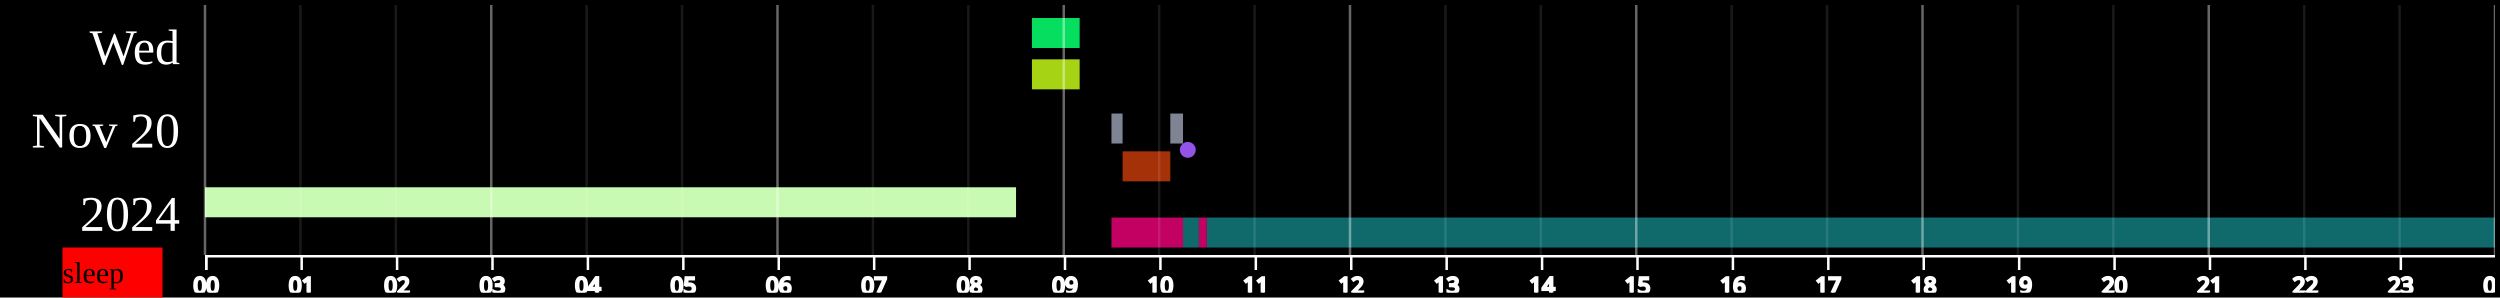
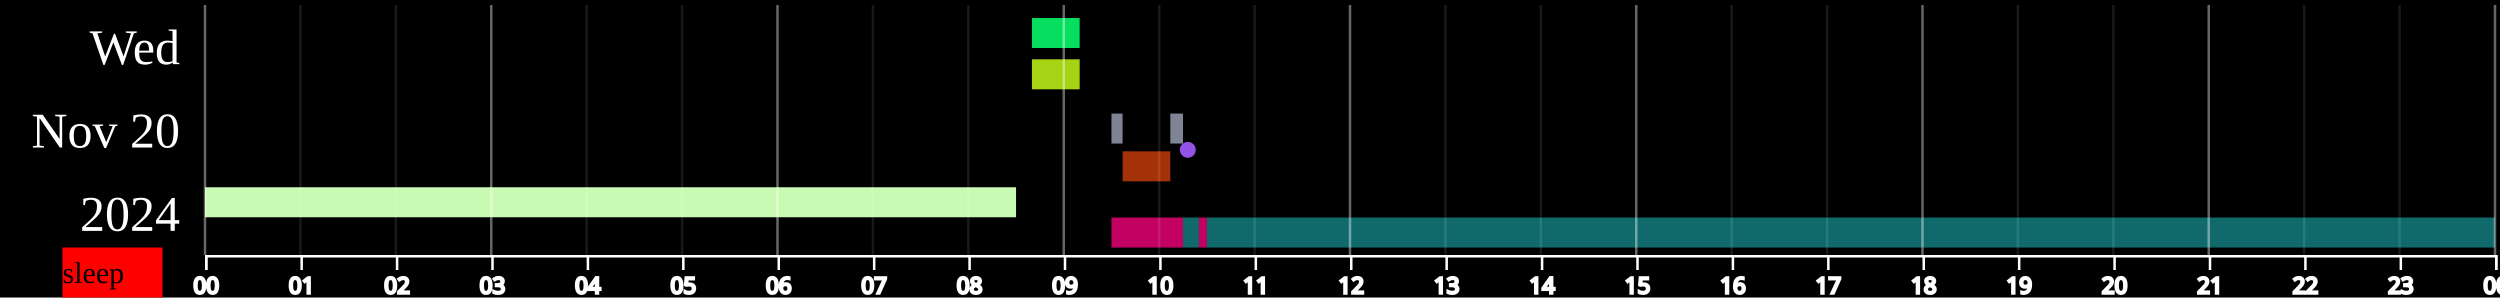
<svg xmlns="http://www.w3.org/2000/svg" height="119" width="1000">
  <defs>
    <symbol id="warning-icon">
      <svg fill="#ff0000" viewBox="0 0 24 24" id="warning-alt" data-name="Flat Line" class="icon flat-line">
        <path id="secondary" d="M10.25,4.19,2.63,18a2,2,0,0,0,1.75,3H19.62a2,2,0,0,0,1.75-3L13.75,4.19A2,2,0,0,0,10.25,4.19Z" style="fill: #ffff00; stroke-width: 2;" />
        <line id="primary-upstroke" x1="12.05" y1="17" x2="11.95" y2="17" style="fill: none; stroke: #ff0000; stroke-linecap: round; stroke-linejoin: round; stroke-width: 2.5;" />
        <path id="primary" d="M12,9v4M10.25,4.19,2.63,18a2,2,0,0,0,1.75,3H19.62a2,2,0,0,0,1.75-3L13.75,4.19A2,2,0,0,0,10.25,4.19Z" style="fill: none; stroke: #ff0000; stroke-linecap: round; stroke-linejoin: round; stroke-width: 2;" />
      </svg>
    </symbol>
+     <style>
+             svg { overflow: visible; }
+         </style>
  </defs>
  <rect fill="black" height="100%" width="100%" />
  <svg height="115" width="996" y="2" x="2" class="plot">
    <g transform="translate(80, 0)">
      <g transform="translate(0, 0)">
        <text font-size="20" text-anchor="end" fill="white" dy="0.35em" y="16.667" x="-0.5em">
                    Wed
                </text>
        <text font-size="20" text-anchor="end" fill="white" dy="0.35em" y="50" x="-0.5em">
                    Nov 20
                </text>
        <text font-size="20" text-anchor="end" fill="white" dy="0.35em" y="83.333" x="-0.5em">
                    2024
                </text>
      </g>
    </g>
    <svg x="80" height="100" width="916" class="dataArea">
      <svg y="0" class="day 2024-11-20">
        <svg class="timechunk">
          <svg height="12" width="916" y="5.21" x="0" preserveAspectRatio="none" viewBox="0 0 916 12" class="text">
            <rect fill="#06de5f" height="100%" width="19.083" y="0" x="330.778" class="text fiction_book block" />
          </svg>
          <svg height="12" width="916" y="21.723" x="0" preserveAspectRatio="none" viewBox="0 0 916 12" class="project">
            <rect fill="#a6d414" height="100%" width="19.083" y="0" x="330.778" class="project german block" />
          </svg>
          <svg height="12" width="916" y="43.421" x="0" preserveAspectRatio="none" viewBox="0 0 916 12" class="stretch">
            <rect fill="#7e8494" height="100%" width="4.453" y="0" x="362.583" class="stretch true block" />
            <rect fill="#7e8494" height="100%" width="5.089" y="0" x="386.119" class="stretch true block" />
          </svg>
          <svg height="12" width="916" y="51.941" x="0" preserveAspectRatio="none" viewBox="0 0 916 12" class="pushup">
            <circle fill="#9453e7" r="3.181" cy="6" cx="393.117" class="pushup true point" />
          </svg>
          <svg height="12" width="916" y="58.528" x="0" preserveAspectRatio="none" viewBox="0 0 916 12" class="run">
            <rect fill="#a53108" height="100%" width="19.083" y="0" x="367.036" class="run true block" />
          </svg>
          <svg height="12" width="916" y="72.898" x="0" preserveAspectRatio="none" viewBox="0 0 916 12" class="sleep">
            <rect fill="#c9fab3" height="100%" width="324.417" y="0" x="0" class="sleep true block" />
            <use field="sleep" class="sleep error" height="9.542" width="9.542" y="1.229" x="319.646" href="#warning-icon" />
          </svg>
          <svg height="12" width="916" y="84.291" x="0" preserveAspectRatio="none" viewBox="0 0 916 12" class="caffeine">
            <circle fill="#e724f8" r="3.181" cy="6" cx="419.833" class="caffeine true point" />
          </svg>
          <svg height="12" width="916" y="85.017" x="0" preserveAspectRatio="none" viewBox="0 0 916 12" class="environment">
            <rect fill="#c30163" height="100%" width="28.625" y="0" x="362.583" class="environment outside block" />
            <rect fill="#106a6c" height="100%" width="6.361" y="0" x="391.208" class="environment home block" />
            <rect fill="#c30163" height="100%" width="3.181" y="0" x="397.569" class="environment outside block" />
            <rect fill="#106a6c" height="100%" width="515.25" y="0" x="400.75" class="environment home block" />
          </svg>
        </svg>
      </svg>
    </svg>
    <g text-anchor="middle" font-family="sans-serif" font-size="10" fill="none" transform="translate(80, 100)">
      <path d="M0.5,6V0.5H916.5V6" stroke="white" class="domain" />
      <g transform="translate(0.5,0)" opacity="1" class="tick">
        <line y2="6" stroke="white" />
        <text style="font-size:9px" stroke="white" dy="0.71em" y="9" fill="white">
                    00
                </text>
      </g>
      <g transform="translate(38.66667,0)" opacity="1" class="tick">
        <line y2="6" stroke="white" />
        <text style="font-size:9px" stroke="white" dy="0.71em" y="9" fill="white">
                    01
                </text>
      </g>
      <g transform="translate(76.83333,0)" opacity="1" class="tick">
        <line y2="6" stroke="white" />
        <text style="font-size:9px" stroke="white" dy="0.71em" y="9" fill="white">
                    02
                </text>
      </g>
      <g transform="translate(115,0)" opacity="1" class="tick">
        <line y2="6" stroke="white" />
        <text style="font-size:9px" stroke="white" dy="0.71em" y="9" fill="white">
                    03
                </text>
      </g>
      <g transform="translate(153.1667,0)" opacity="1" class="tick">
        <line y2="6" stroke="white" />
        <text style="font-size:9px" stroke="white" dy="0.71em" y="9" fill="white">
                    04
                </text>
      </g>
      <g transform="translate(191.3333,0)" opacity="1" class="tick">
        <line y2="6" stroke="white" />
        <text style="font-size:9px" stroke="white" dy="0.71em" y="9" fill="white">
                    05
                </text>
      </g>
      <g transform="translate(229.5,0)" opacity="1" class="tick">
        <line y2="6" stroke="white" />
        <text style="font-size:9px" stroke="white" dy="0.71em" y="9" fill="white">
                    06
                </text>
      </g>
      <g transform="translate(267.6667,0)" opacity="1" class="tick">
        <line y2="6" stroke="white" />
        <text style="font-size:9px" stroke="white" dy="0.71em" y="9" fill="white">
                    07
                </text>
      </g>
      <g transform="translate(305.8333,0)" opacity="1" class="tick">
        <line y2="6" stroke="white" />
        <text style="font-size:9px" stroke="white" dy="0.71em" y="9" fill="white">
                    08
                </text>
      </g>
      <g transform="translate(344,0)" opacity="1" class="tick">
        <line y2="6" stroke="white" />
        <text style="font-size:9px" stroke="white" dy="0.71em" y="9" fill="white">
                    09
                </text>
      </g>
      <g transform="translate(382.1667,0)" opacity="1" class="tick">
        <line y2="6" stroke="white" />
        <text style="font-size:9px" stroke="white" dy="0.71em" y="9" fill="white">
                    10
                </text>
      </g>
      <g transform="translate(420.3333,0)" opacity="1" class="tick">
        <line y2="6" stroke="white" />
        <text style="font-size:9px" stroke="white" dy="0.71em" y="9" fill="white">
                    11
                </text>
      </g>
      <g transform="translate(458.5,0)" opacity="1" class="tick">
        <line y2="6" stroke="white" />
        <text style="font-size:9px" stroke="white" dy="0.71em" y="9" fill="white">
                    12
                </text>
      </g>
      <g transform="translate(496.6667,0)" opacity="1" class="tick">
        <line y2="6" stroke="white" />
        <text style="font-size:9px" stroke="white" dy="0.71em" y="9" fill="white">
                    13
                </text>
      </g>
      <g transform="translate(534.8333,0)" opacity="1" class="tick">
        <line y2="6" stroke="white" />
        <text style="font-size:9px" stroke="white" dy="0.71em" y="9" fill="white">
                    14
                </text>
      </g>
      <g transform="translate(573,0)" opacity="1" class="tick">
        <line y2="6" stroke="white" />
        <text style="font-size:9px" stroke="white" dy="0.71em" y="9" fill="white">
                    15
                </text>
      </g>
      <g transform="translate(611.1667,0)" opacity="1" class="tick">
        <line y2="6" stroke="white" />
        <text style="font-size:9px" stroke="white" dy="0.71em" y="9" fill="white">
                    16
                </text>
      </g>
      <g transform="translate(649.3333,0)" opacity="1" class="tick">
        <line y2="6" stroke="white" />
        <text style="font-size:9px" stroke="white" dy="0.71em" y="9" fill="white">
                    17
                </text>
      </g>
      <g transform="translate(687.5,0)" opacity="1" class="tick">
        <line y2="6" stroke="white" />
        <text style="font-size:9px" stroke="white" dy="0.71em" y="9" fill="white">
                    18
                </text>
      </g>
      <g transform="translate(725.6667,0)" opacity="1" class="tick">
        <line y2="6" stroke="white" />
        <text style="font-size:9px" stroke="white" dy="0.71em" y="9" fill="white">
                    19
                </text>
      </g>
      <g transform="translate(763.8333,0)" opacity="1" class="tick">
        <line y2="6" stroke="white" />
        <text style="font-size:9px" stroke="white" dy="0.71em" y="9" fill="white">
                    20
                </text>
      </g>
      <g transform="translate(802,0)" opacity="1" class="tick">
        <line y2="6" stroke="white" />
        <text style="font-size:9px" stroke="white" dy="0.71em" y="9" fill="white">
                    21
                </text>
      </g>
      <g transform="translate(840.1667,0)" opacity="1" class="tick">
        <line y2="6" stroke="white" />
        <text style="font-size:9px" stroke="white" dy="0.71em" y="9" fill="white">
                    22
                </text>
      </g>
      <g transform="translate(878.3333,0)" opacity="1" class="tick">
        <line y2="6" stroke="white" />
        <text style="font-size:9px" stroke="white" dy="0.71em" y="9" fill="white">
                    23
                </text>
      </g>
      <g transform="translate(916.5,0)" opacity="1" class="tick">
        <line y2="6" stroke="white" />
        <text style="font-size:9px" stroke="white" dy="0.71em" y="9" fill="white">
                    00
                </text>
      </g>
    </g>
    <g transform="translate(80, 0)">
      <line stroke-opacity="0.4" stroke="white" y2="100" y1="0" x2="0" x1="0" class="gridline" />
      <line stroke-opacity="0.1" stroke="white" y2="100" y1="0" x2="38.167" x1="38.167" class="gridline" />
      <line stroke-opacity="0.1" stroke="white" y2="100" y1="0" x2="76.333" x1="76.333" class="gridline" />
      <line stroke-opacity="0.4" stroke="white" y2="100" y1="0" x2="114.5" x1="114.5" class="gridline" />
      <line stroke-opacity="0.1" stroke="white" y2="100" y1="0" x2="152.667" x1="152.667" class="gridline" />
      <line stroke-opacity="0.1" stroke="white" y2="100" y1="0" x2="190.833" x1="190.833" class="gridline" />
      <line stroke-opacity="0.4" stroke="white" y2="100" y1="0" x2="229" x1="229" class="gridline" />
      <line stroke-opacity="0.1" stroke="white" y2="100" y1="0" x2="267.167" x1="267.167" class="gridline" />
      <line stroke-opacity="0.1" stroke="white" y2="100" y1="0" x2="305.333" x1="305.333" class="gridline" />
      <line stroke-opacity="0.4" stroke="white" y2="100" y1="0" x2="343.5" x1="343.5" class="gridline" />
      <line stroke-opacity="0.1" stroke="white" y2="100" y1="0" x2="381.667" x1="381.667" class="gridline" />
      <line stroke-opacity="0.1" stroke="white" y2="100" y1="0" x2="419.833" x1="419.833" class="gridline" />
      <line stroke-opacity="0.4" stroke="white" y2="100" y1="0" x2="458" x1="458" class="gridline" />
      <line stroke-opacity="0.1" stroke="white" y2="100" y1="0" x2="496.167" x1="496.167" class="gridline" />
      <line stroke-opacity="0.1" stroke="white" y2="100" y1="0" x2="534.333" x1="534.333" class="gridline" />
      <line stroke-opacity="0.4" stroke="white" y2="100" y1="0" x2="572.5" x1="572.5" class="gridline" />
      <line stroke-opacity="0.1" stroke="white" y2="100" y1="0" x2="610.667" x1="610.667" class="gridline" />
      <line stroke-opacity="0.1" stroke="white" y2="100" y1="0" x2="648.833" x1="648.833" class="gridline" />
      <line stroke-opacity="0.4" stroke="white" y2="100" y1="0" x2="687" x1="687" class="gridline" />
      <line stroke-opacity="0.1" stroke="white" y2="100" y1="0" x2="725.167" x1="725.167" class="gridline" />
      <line stroke-opacity="0.1" stroke="white" y2="100" y1="0" x2="763.333" x1="763.333" class="gridline" />
      <line stroke-opacity="0.4" stroke="white" y2="100" y1="0" x2="801.5" x1="801.5" class="gridline" />
      <line stroke-opacity="0.1" stroke="white" y2="100" y1="0" x2="839.667" x1="839.667" class="gridline" />
      <line stroke-opacity="0.1" stroke="white" y2="100" y1="0" x2="877.833" x1="877.833" class="gridline" />
      <line stroke-opacity="0.4" stroke="white" y2="100" y1="0" x2="916" x1="916" class="gridline" />
    </g>
  </svg>
  <use height="20" width="20" y="99" x="0" href="#warning-icon" />
  <rect fill="red" height="20" width="40" y="99" x="25" />
  <text text-anchor="start" fill="black" dy="0.35em" y="109" x="25">
        sleep
    </text>
</svg>
